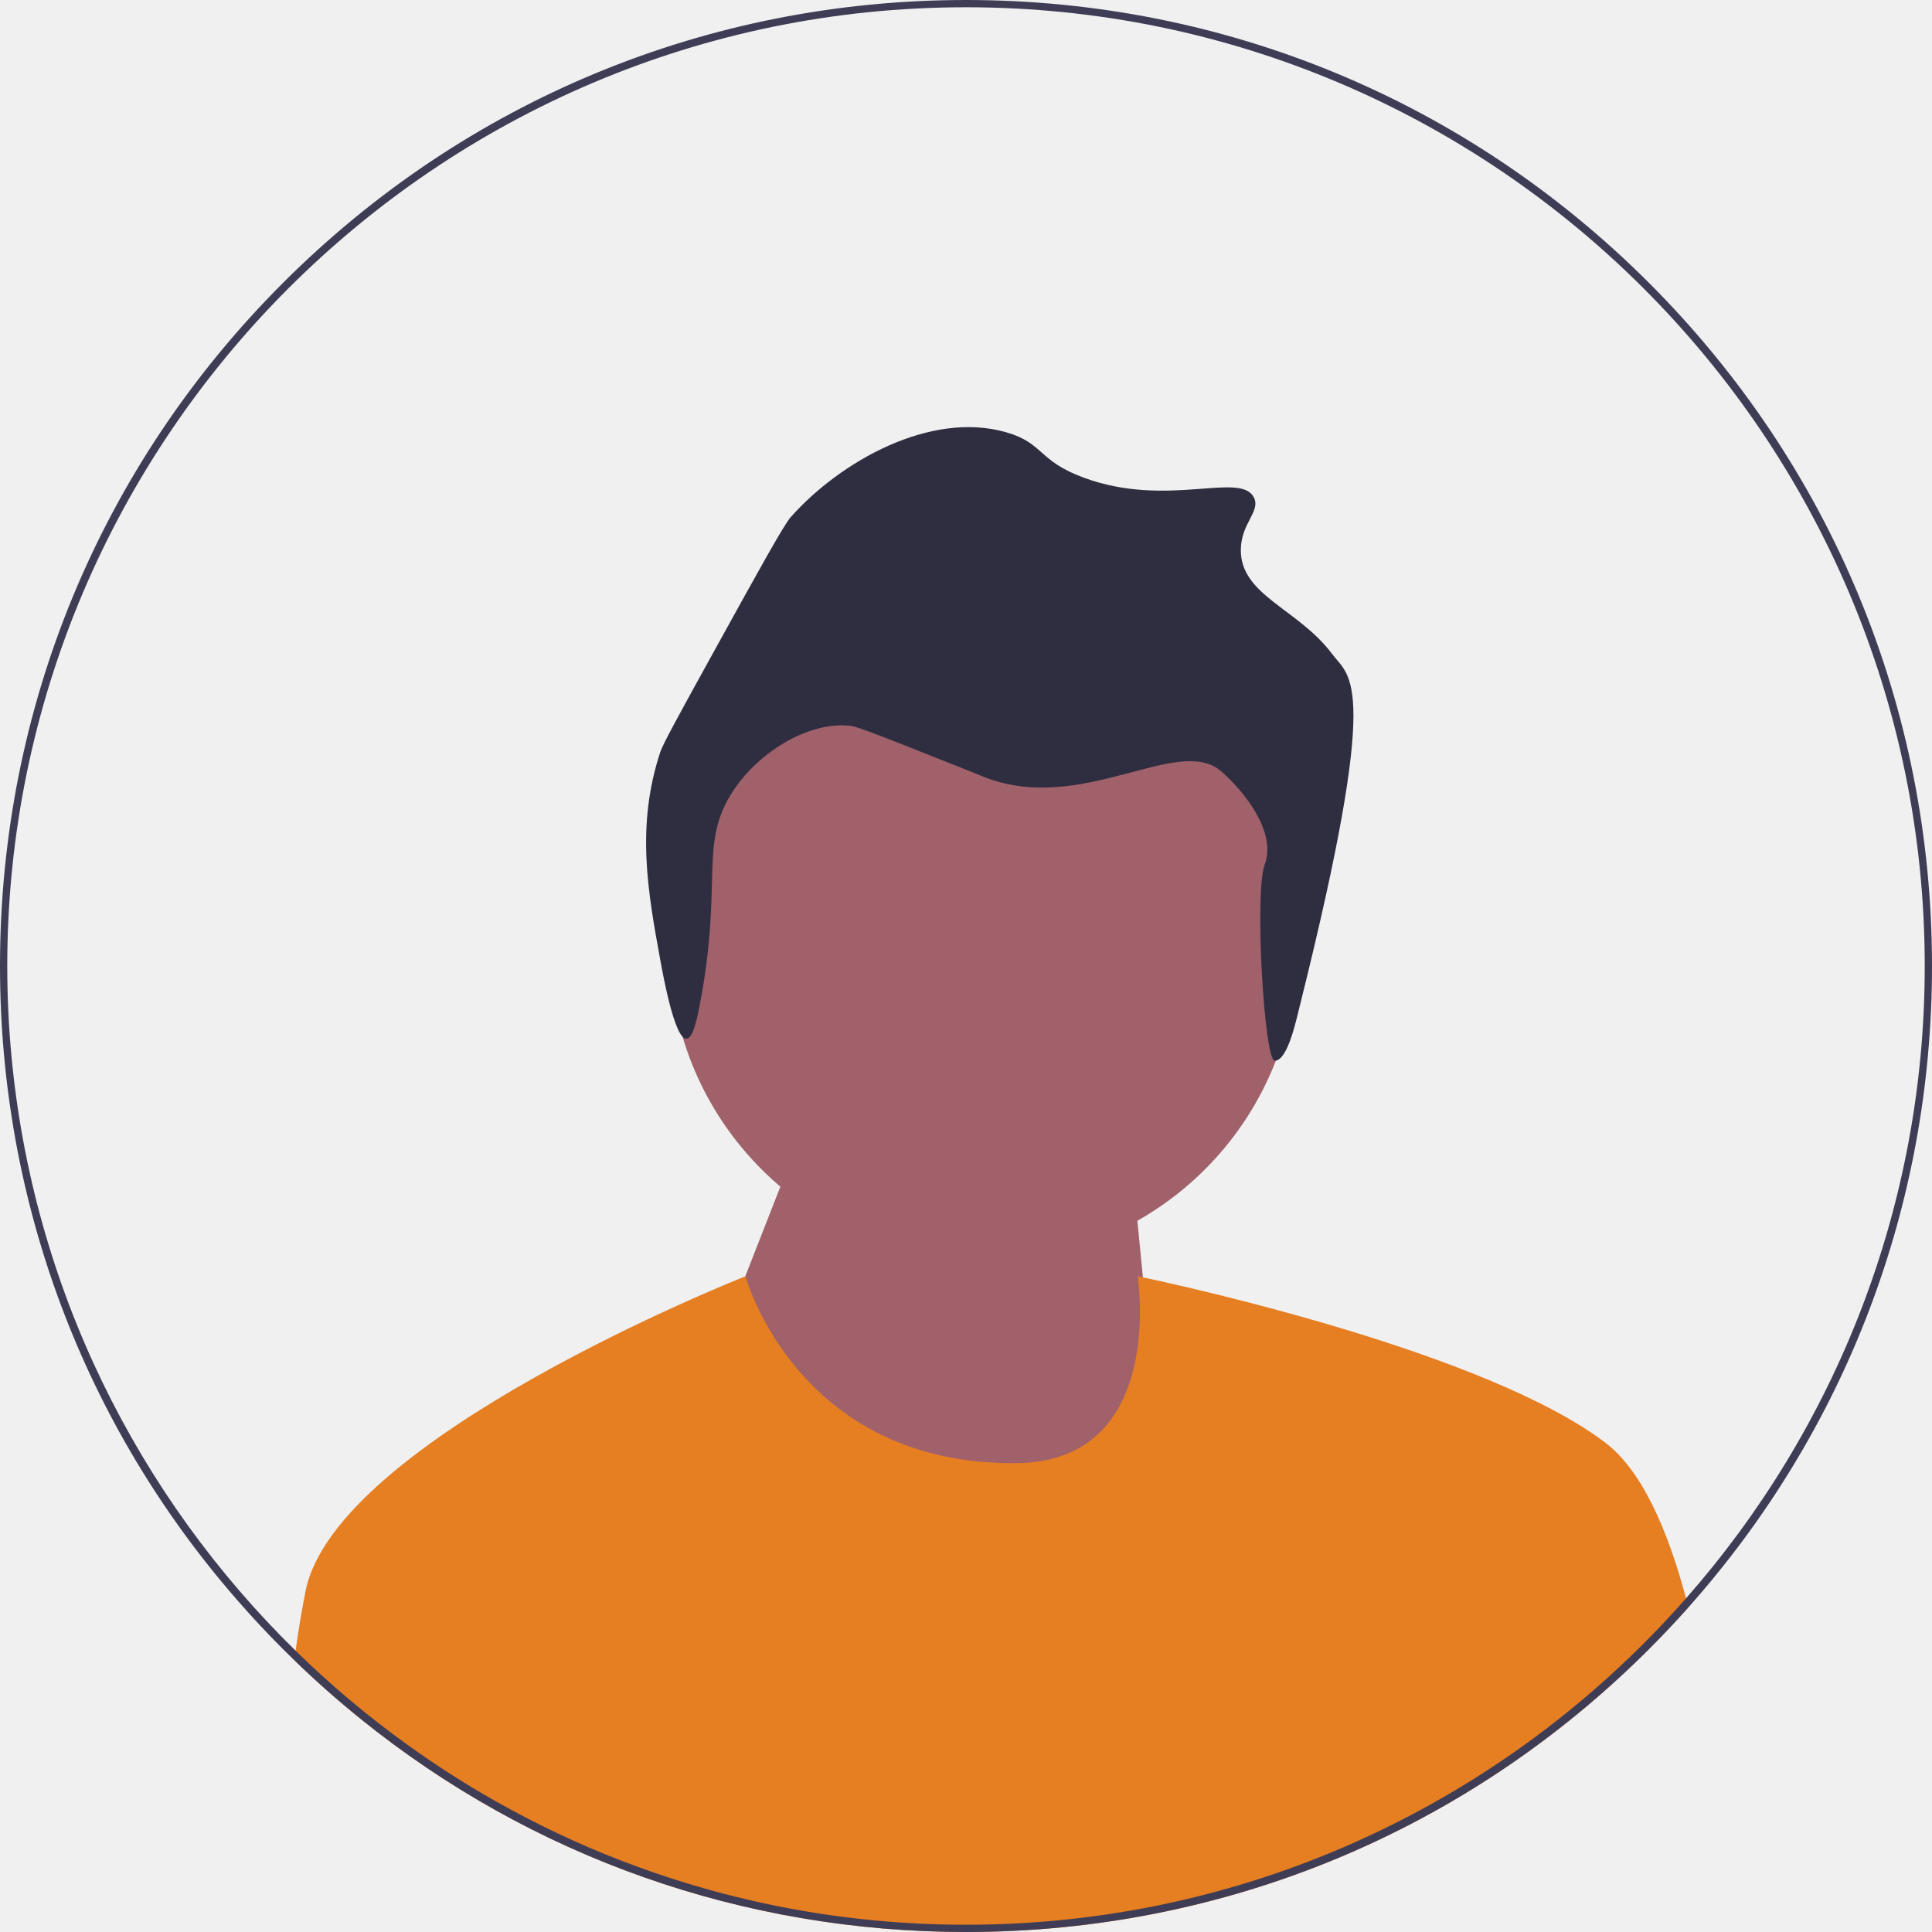
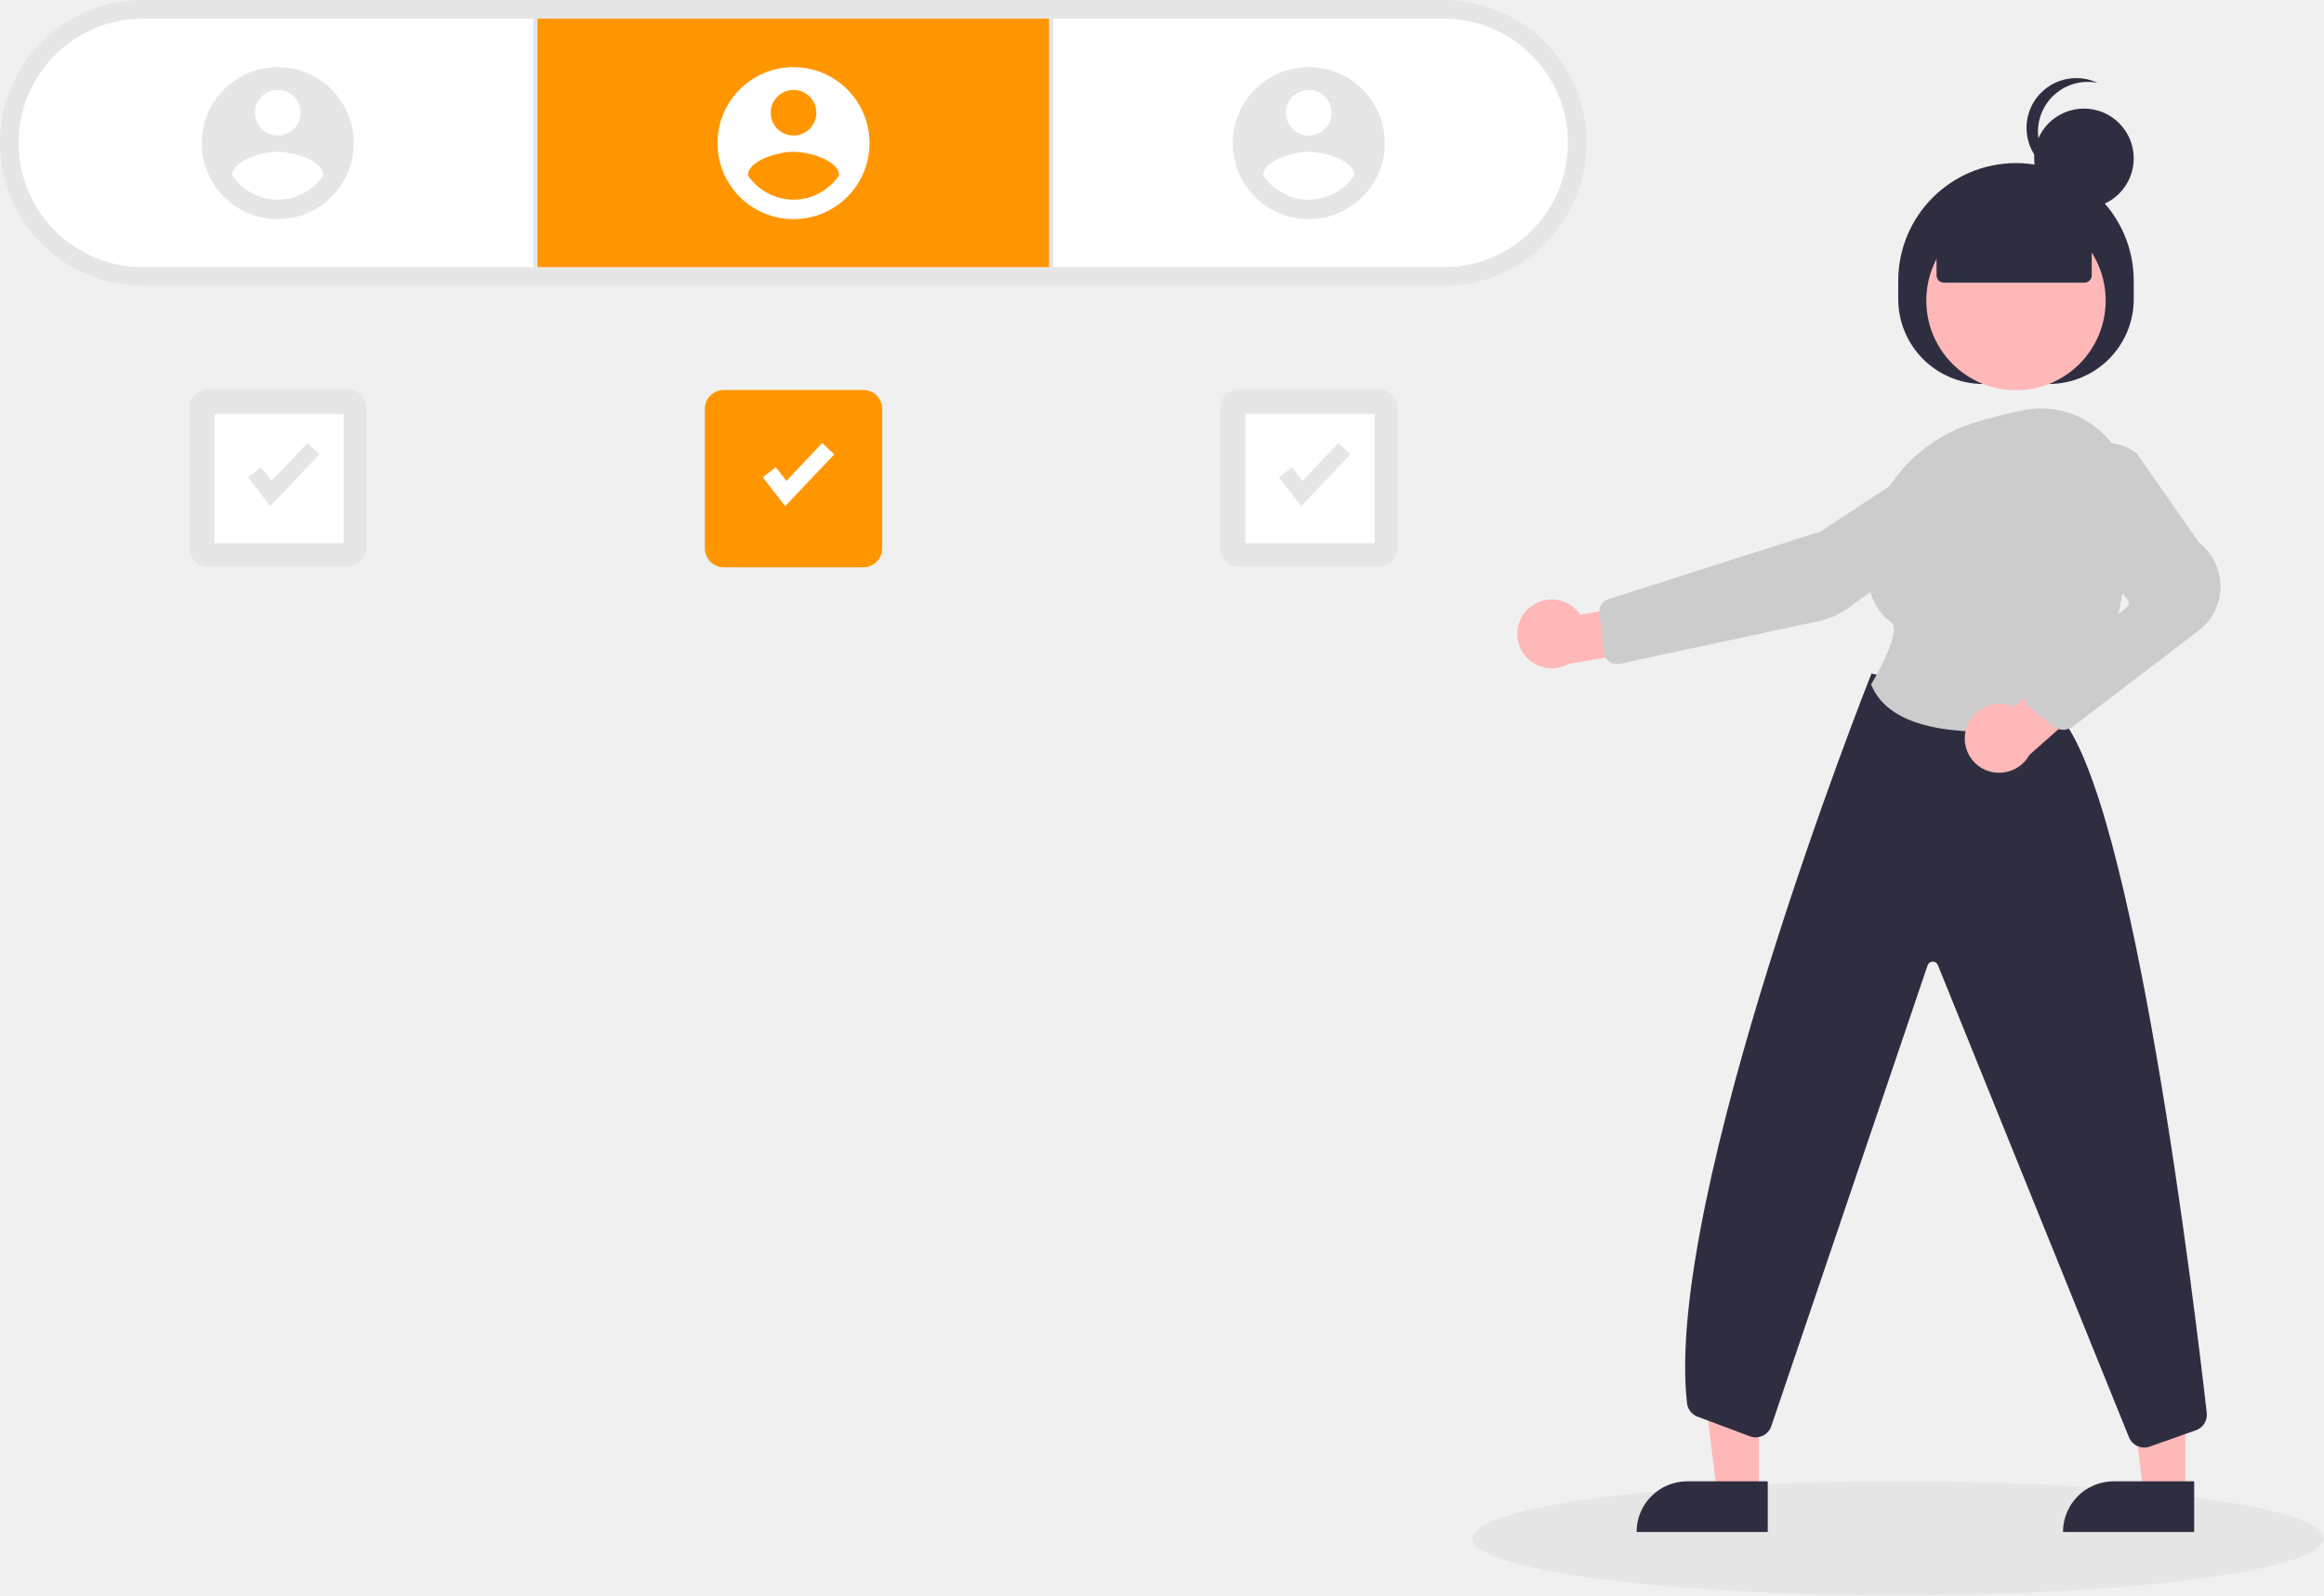
- <svg xmlns="http://www.w3.org/2000/svg" width="532" height="532" viewBox="0 0 532 532">
-   <g>
-     <g>
-       <circle cx="270.759" cy="260.929" r="86.349" fill="#a0616a" />
-       <polygon points="199.288 366.614 217.288 320.614 310.288 306.614 320.28 408.44 226.28 410.44 199.288 366.614" fill="#a0616a" />
+ <svg xmlns="http://www.w3.org/2000/svg" width="733.82" height="503.768" viewBox="0 0 733.82 503.768">
+   <g id="Group_16" data-name="Group 16" transform="translate(-196.555 -165.086)">
+     <path id="Path_204-332" data-name="Path 204" d="M261.846,378.459a45.126,45.126,0,1,1,0-90.252H672.56a45.126,45.126,0,1,1,0,90.252Z" transform="translate(-20.165 -123.12)" fill="#e6e6e6" />
+     <path id="Path_205-333" data-name="Path 205" d="M264.96,297.207a39.24,39.24,0,0,0,0,78.48H675.674a39.24,39.24,0,1,0,0-78.48Z" transform="translate(-23.279 -126.234)" fill="#fff" />
+     <rect id="Rectangle_15" data-name="Rectangle 15" width="1.308" height="78.48" transform="translate(364.961 170.972)" fill="#e6e6e6" />
+     <rect id="Rectangle_17" data-name="Rectangle 17" width="1.308" height="78.48" transform="translate(527.808 170.972)" fill="#e6e6e6" />
+     <rect id="Rectangle_7" data-name="Rectangle 7" width="161.539" height="78.48" transform="translate(366.269 170.972)" fill="#ff9600" />
+     <path id="Path_198-334" data-name="Path 198" d="M276.268,206.815a24,24,0,1,0,24,24,24,24,0,0,0-24-24Zm0,7.2a7.2,7.2,0,1,1-7.2,7.2A7.2,7.2,0,0,1,276.268,214.016Zm0,34.662a17.484,17.484,0,0,1-14.4-7.685c.115-4.8,9.6-7.442,14.4-7.442s14.285,2.642,14.4,7.442a17.513,17.513,0,0,1-14.4,7.685Z" transform="translate(170.844 -20.53)" fill="#fff" />
+     <path id="Path_200-335" data-name="Path 200" d="M620.7,206.815a24,24,0,1,0,24,24,24,24,0,0,0-24-24Zm0,7.2a7.2,7.2,0,1,1-7.2,7.2A7.2,7.2,0,0,1,620.7,214.015Zm0,34.662a17.484,17.484,0,0,1-14.4-7.685c.115-4.8,9.6-7.442,14.4-7.442s14.285,2.642,14.4,7.442a17.513,17.513,0,0,1-14.4,7.685Z" transform="translate(-336.439 -20.53)" fill="#e6e6e6" />
+     <path id="Path_242-336" data-name="Path 242" d="M620.7,206.815a24,24,0,1,0,24,24,24,24,0,0,0-24-24Zm0,7.2a7.2,7.2,0,1,1-7.2,7.2A7.2,7.2,0,0,1,620.7,214.015Zm0,34.662a17.484,17.484,0,0,1-14.4-7.685c.115-4.8,9.6-7.442,14.4-7.442s14.285,2.642,14.4,7.442a17.513,17.513,0,0,1-14.4,7.685Z" transform="translate(-10.892 -20.53)" fill="#e6e6e6" />
+     <rect id="Rectangle_9" data-name="Rectangle 9" width="56" height="56" rx="6" transform="translate(419.112 288.229)" fill="#ff9600" />
+     <ellipse id="Ellipse_29" data-name="Ellipse 29" cx="134.439" cy="18" rx="134.439" ry="18" transform="translate(661.497 632.854)" fill="#e6e6e6" />
+     <rect id="Rectangle_12" data-name="Rectangle 12" width="56" height="56" rx="6" transform="translate(581.812 288.049)" fill="#e6e6e6" />
+     <rect id="Rectangle_13" data-name="Rectangle 13" width="40.798" height="40.798" transform="translate(589.812 295.83)" fill="#fff" />
+     <path id="Path_202-337" data-name="Path 202" d="M253.345,218.766l-7.075-9.1,4.114-3.2,3.35,4.307,11.318-11.946,3.785,3.585Z" transform="translate(191.14 106.158)" fill="#fff" />
+     <path id="Path_203-338" data-name="Path 203" d="M425.345,218.766l-7.075-9.1,4.114-3.2,3.35,4.307,11.317-11.946,3.785,3.585Z" transform="translate(182.106 106.158)" fill="#e6e6e6" />
+     <rect id="Rectangle_18" data-name="Rectangle 18" width="56" height="56" rx="6" transform="translate(256.265 288.049)" fill="#e6e6e6" />
+     <rect id="Rectangle_19" data-name="Rectangle 19" width="40.798" height="40.798" transform="translate(264.265 295.83)" fill="#fff" />
+     <path id="Path_243-339" data-name="Path 243" d="M425.345,218.766l-7.075-9.1,4.114-3.2,3.35,4.307,11.317-11.946,3.785,3.585Z" transform="translate(-143.441 106.158)" fill="#e6e6e6" />
+     <g id="Group_15" data-name="Group 15">
+       <path id="Path_257-340" data-name="Path 257" d="M340.66,397.363H327.48l-6.268-50.837,19.452,0Z" transform="translate(545.904 239.259)" fill="#ffb8b8" />
+       <path id="Path_258-341" data-name="Path 258" d="M320.6,387.355h25.418v16H304.6a16,16,0,0,1,16-16Z" transform="translate(543.364 245.5)" fill="#2f2e41" />
+       <path id="Path_259-342" data-name="Path 259" d="M223.865,397.363h-13.18l-6.268-50.837,19.452,0Z" transform="translate(528.049 239.259)" fill="#ffb8b8" />
+       <path id="Path_260-343" data-name="Path 260" d="M203.81,387.355h25.418v16H187.806a16,16,0,0,1,16-16Z" transform="translate(525.51 245.5)" fill="#2f2e41" />
+       <path id="Path_261-344" data-name="Path 261" d="M487.471,249.585V243.82a37.18,37.18,0,0,1,37.18-37.18h0a37.18,37.18,0,0,1,37.18,37.18v5.764a26.8,26.8,0,0,1-26.8,26.8H514.275a26.8,26.8,0,0,1-26.8-26.8Z" transform="translate(308.465 9.946)" fill="#2f2e41" />
+       <ellipse id="Ellipse_36" data-name="Ellipse 36" cx="28.316" cy="28.316" rx="28.316" ry="28.316" transform="translate(804.801 231.687)" fill="#ffb8b8" />
+       <path id="Path_263-345" data-name="Path 263" d="M386.583,329.1a10.811,10.811,0,0,1,16.463,1.934l24.273-4.591,6.388,14.07-34.37,6A10.869,10.869,0,0,1,386.583,329.1Z" transform="translate(292.514 28.216)" fill="#ffb8b8" />
+       <path id="Path_264-346" data-name="Path 264" d="M515.087,284.516l.317.481-39.8,26.221-67.164,21.447a4.044,4.044,0,0,0-2.781,4.31l1.465,12.62a4.036,4.036,0,0,0,4.854,3.48l63.212-13.549a22.833,22.833,0,0,0,8.5-3.742L528.4,303.969A11.5,11.5,0,0,0,515.4,285Z" transform="translate(295.954 21.634)" fill="#ccc" />
+       <path id="Path_265-347" data-name="Path 265" d="M574.076,590.876a5.209,5.209,0,0,1-4.771-3.115l-60.421-149.3a1.729,1.729,0,0,0-3.238.182L456.351,583.993a5.189,5.189,0,0,1-6.781,3.333l-16.53-6.2a5.175,5.175,0,0,1-3.34-4.271c-7.437-64.782,57.413-228.3,58.069-229.946l.182-.455,59.116,13.077.123.134c23.585,25.73,42.971,188.012,46.618,220.283a5.163,5.163,0,0,1-3.425,5.472l-14.591,5.16a5.139,5.139,0,0,1-1.716.295Z" transform="translate(299.543 31.32)" fill="#2f2e41" />
+       <path id="Path_266-348" data-name="Path 266" d="M515.547,375.9c-14.323,0-30.291-2.856-35.206-14.642l-.113-.271.153-.251c3.88-6.366,9.007-17.224,6.251-19.263-5.429-4.014-8.064-10.618-7.83-19.628.508-19.559,13.835-36.925,33.163-43.212h0a147.146,147.146,0,0,1,16.443-4.234,27.993,27.993,0,0,1,23.21,5.732,28.276,28.276,0,0,1,10.486,21.755c.2,20.9-3.015,50.015-19.5,70a5.128,5.128,0,0,1-3.036,1.765A140.9,140.9,0,0,1,515.547,375.9Z" transform="translate(307.138 20.219)" fill="#ccc" />
+       <path id="Path_267-349" data-name="Path 267" d="M506.106,364.845a11.017,11.017,0,0,1,13.464-7.683,10.843,10.843,0,0,1,1.669.618l18.43-16.773,12.818,8.635L526.13,372.966a11,11,0,0,1-12.466,5.288,10.83,10.83,0,0,1-7.558-13.409Z" transform="translate(311.251 30.487)" fill="#ffb8b8" />
+       <path id="Path_268-350" data-name="Path 268" d="M534.283,373.874A5.174,5.174,0,0,1,531,372.7l-7.268-5.939a5.188,5.188,0,0,1,.126-8.134l30.484-23.38a1.733,1.733,0,0,0,.327-2.415l-18.815-24.875a15.316,15.316,0,0,1,1.023-19.731h0a15.273,15.273,0,0,1,20.622-1.649l.119.126,19.647,28.133a17.515,17.515,0,0,1-.415,27.883l-39.481,30.134a5.2,5.2,0,0,1-3.088,1.017Z" transform="translate(313.718 21.67)" fill="#ccc" />
+       <path id="Path_269-351" data-name="Path 269" d="M497.965,240.705V226.656L523.047,215.7l23.916,10.952v14.049a2.306,2.306,0,0,1-2.306,2.306H500.271a2.306,2.306,0,0,1-2.306-2.306Z" transform="translate(310.07 11.332)" fill="#2f2e41" />
+       <circle id="Ellipse_30" data-name="Ellipse 30" cx="15.722" cy="15.722" r="15.722" transform="translate(838.852 199.377)" fill="#2f2e41" />
+       <path id="Path_185-352" data-name="Path 185" d="M896.5,218.806a15.715,15.715,0,0,1,18.8-15.417,15.715,15.715,0,1,0-9.764,29.629,15.709,15.709,0,0,1-9.032-14.212Z" transform="translate(-56.438 -12.141)" fill="#2f2e41" />
    </g>
-     <path d="M357.944,276.861c-1.121,4.49-3.386,15.18-6.924,15.232-2.89,.042-5.657-46.335-2.77-54.006,3.316-8.813-5.399-19.961-11.964-25.683-11.804-10.289-38.007,11.805-64.651,1.796-.706-.265-.566-.235-8.979-3.592-25.89-10.33-27.251-10.628-28.734-10.775-12.55-1.242-27.867,9.028-34.121,21.55-6.502,13.017-1.069,24.181-7.183,55.672-.712,3.671-1.831,8.902-3.592,8.979-3.218,.14-6.361-17.048-7.183-21.55-3.448-18.862-6.772-37.047,0-57.468,.739-2.227,5.292-10.495,14.367-26.938,13.074-23.688,19.65-35.577,21.55-37.713,13.629-15.326,38.436-29.307,59.264-23.346,10.527,3.013,8.64,7.857,21.55,12.571,23.008,8.401,43.005-1.873,46.693,5.388,1.954,3.846-3.512,7.017-3.592,14.367-.136,12.611,15.814,16.256,25.142,28.734,5.014,6.708,13.598,6.78-8.872,96.782l0,0Z" fill="#2f2e41" />
  </g>
-   <path d="M464.92,442.61c-3.48,3.91-7.09,7.74-10.83,11.48-50.24,50.239-117.04,77.909-188.09,77.909-61.41,0-119.64-20.67-166.75-58.72-.03-.02-.05-.04-.08-.07-6.25-5.039-12.3-10.399-18.14-16.06,.11-.88,.23-1.75,.36-2.61,.82-5.8,1.73-11.33,2.75-16.42,8.35-41.72,118.22-85.52,121.08-86.66,.04-.01,.06-.02,.06-.02,0,0,14.14,52.12,74.73,51.45,41.27-.45,33.27-51.45,33.27-51.45,0,0,.5,.1,1.44,.3,11.92,2.53,94.68,20.71,127.33,45.521,9.95,7.56,17.09,23.66,22.22,42.859,.22,.82,.43,1.66,.65,2.49Z" fill="#e67e22" />
-   <path d="M454.09,77.91C403.85,27.671,337.05,0,266,0S128.15,27.671,77.91,77.91C27.67,128.15,0,194.95,0,266c0,64.851,23.05,126.16,65.29,174.57,4.03,4.63,8.24,9.14,12.62,13.521,1.03,1.029,2.07,2.06,3.12,3.06,5.84,5.66,11.89,11.021,18.14,16.06,.03,.03,.05,.051,.08,.07,47.11,38.05,105.34,58.72,166.75,58.72,71.05,0,137.85-27.67,188.09-77.909,3.74-3.74,7.35-7.57,10.83-11.48,43.37-48.72,67.08-110.84,67.08-176.61,0-71.05-27.67-137.85-77.91-188.09Zm10.18,362.21c-7.87,8.95-16.33,17.37-25.33,25.181-17.07,14.85-36.07,27.529-56.56,37.63-7.19,3.55-14.56,6.779-22.1,9.67-29.29,11.24-61.08,17.399-94.28,17.399-32.04,0-62.76-5.739-91.19-16.239-11.67-4.301-22.95-9.41-33.78-15.261-1.59-.859-3.17-1.729-4.74-2.619-8.26-4.681-16.25-9.79-23.92-15.311-10.99-7.88-21.35-16.59-30.98-26.03-5.4-5.29-10.56-10.8-15.49-16.529C26.09,391.771,2,331.65,2,266,2,120.431,120.43,2,266,2s264,118.431,264,264c0,66.66-24.83,127.62-65.73,174.12Z" fill="#3f3d56" />
</svg>
